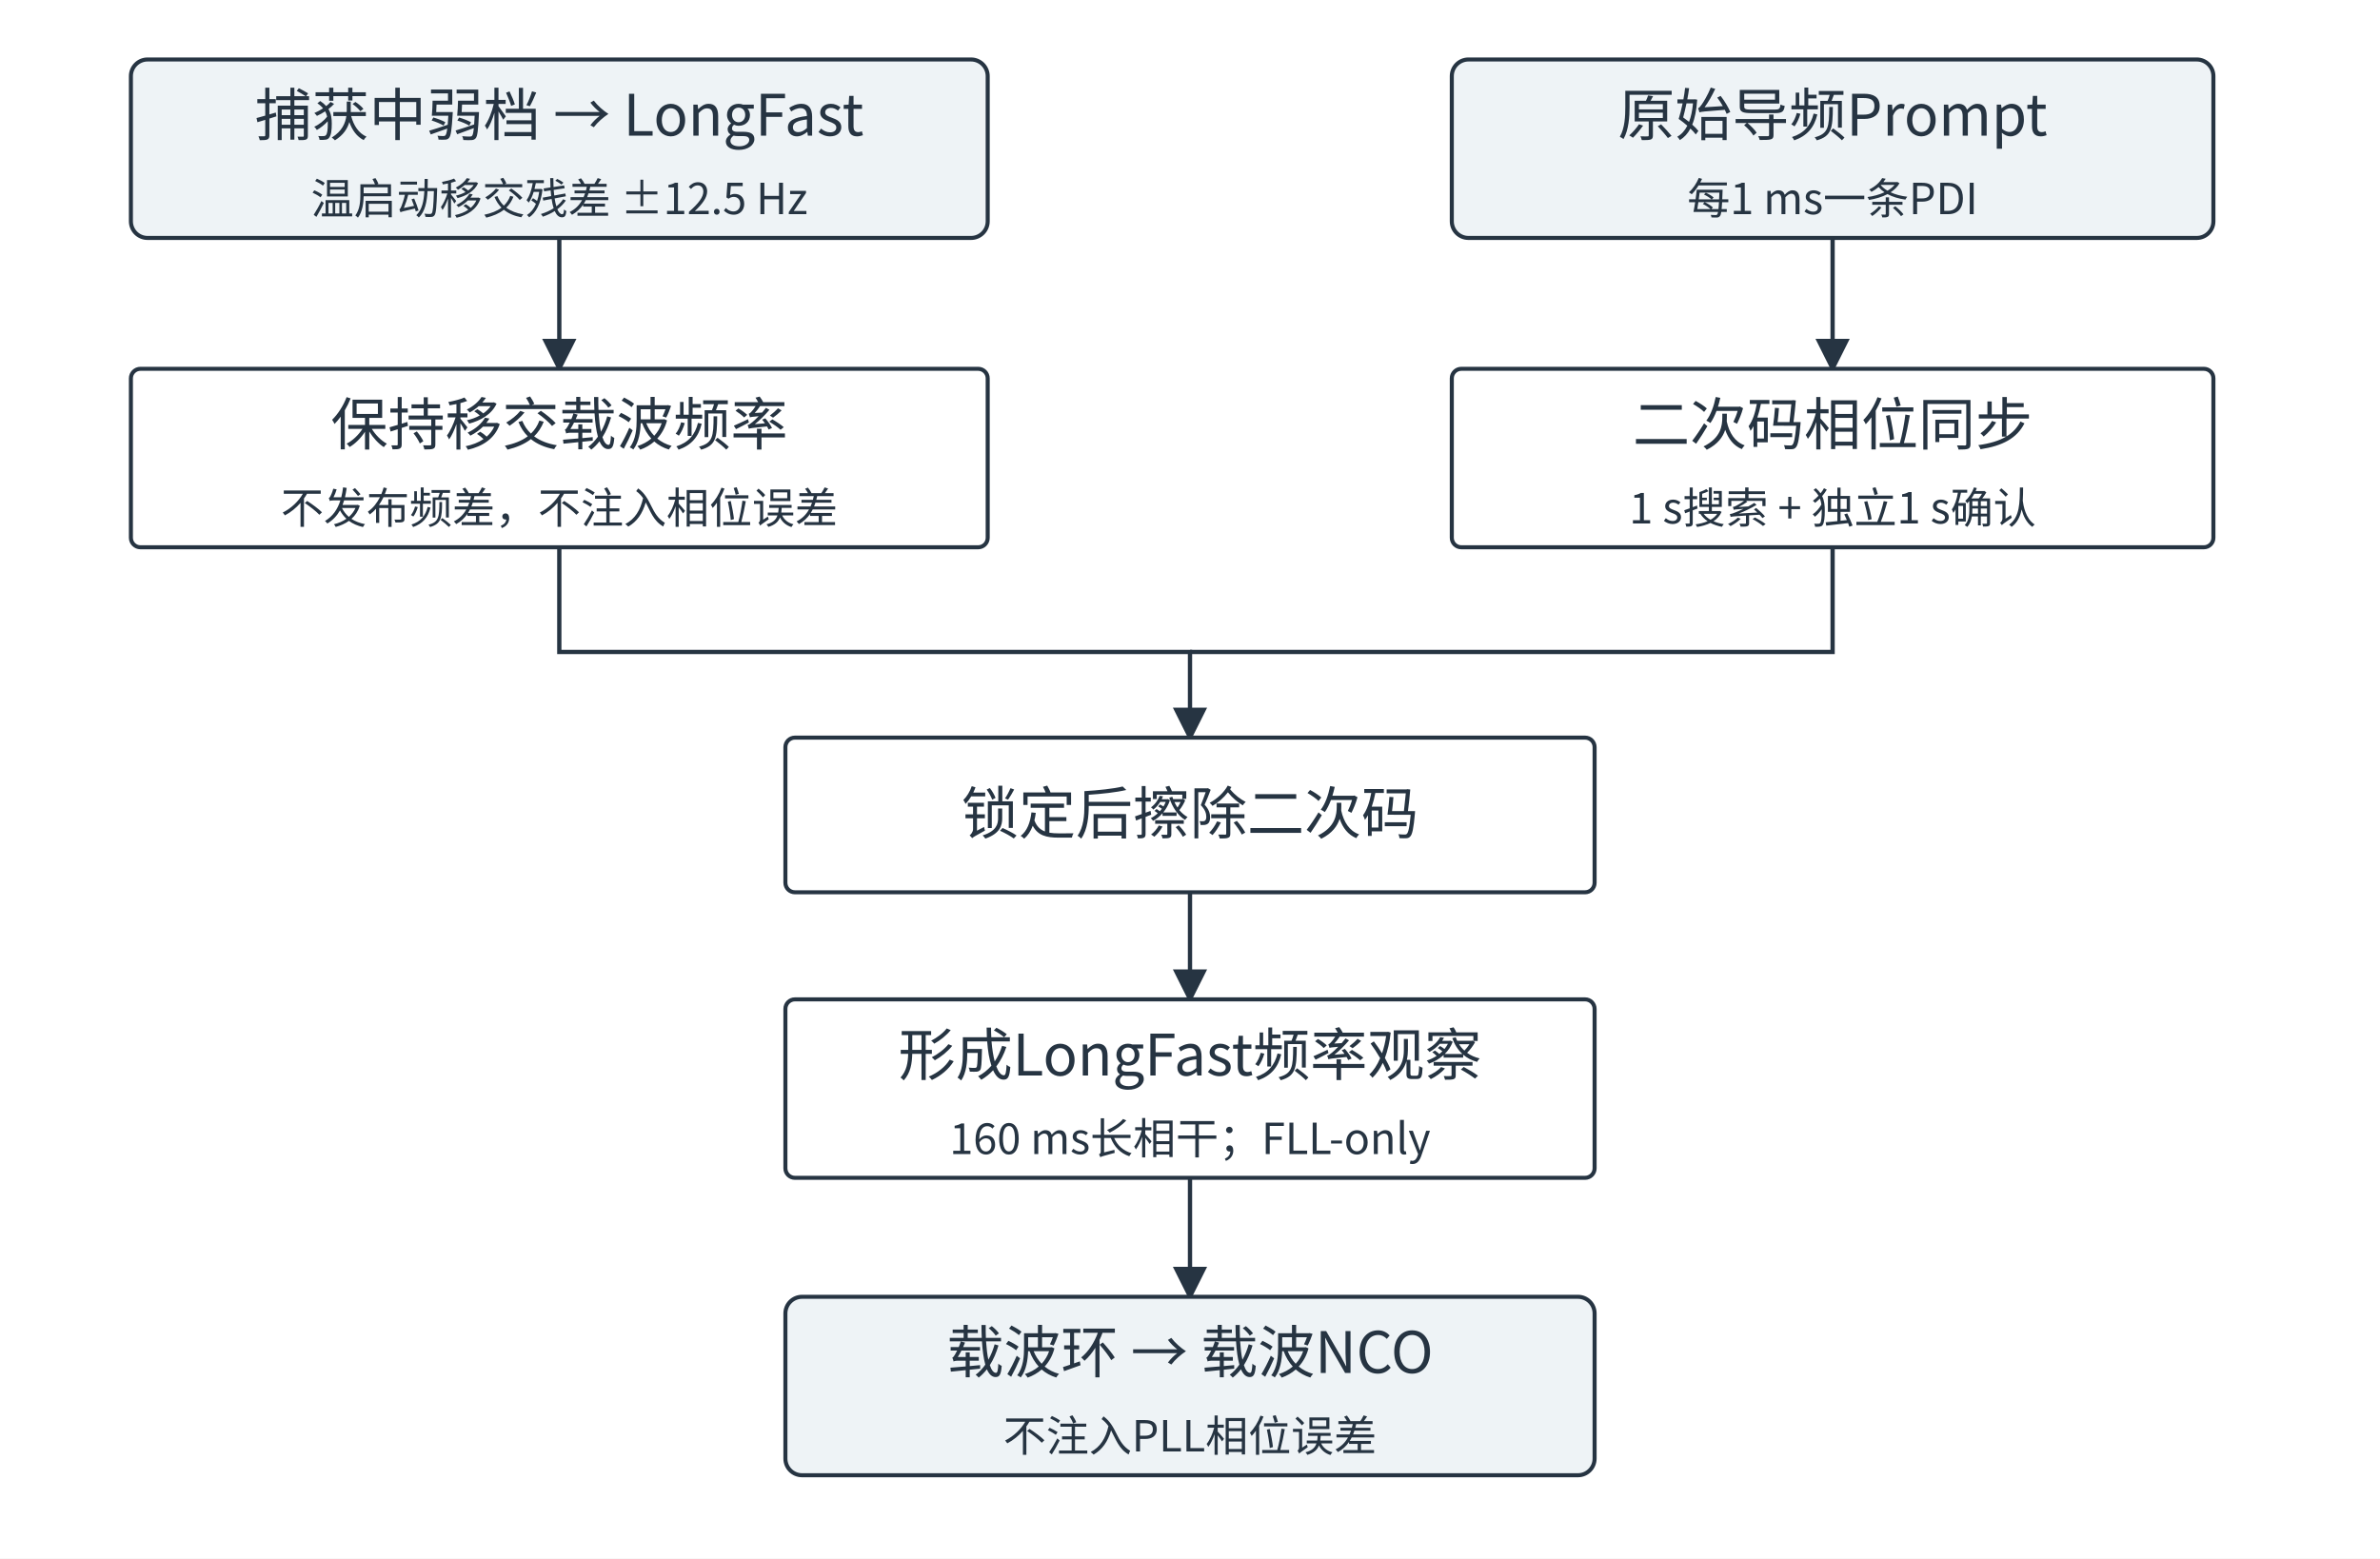
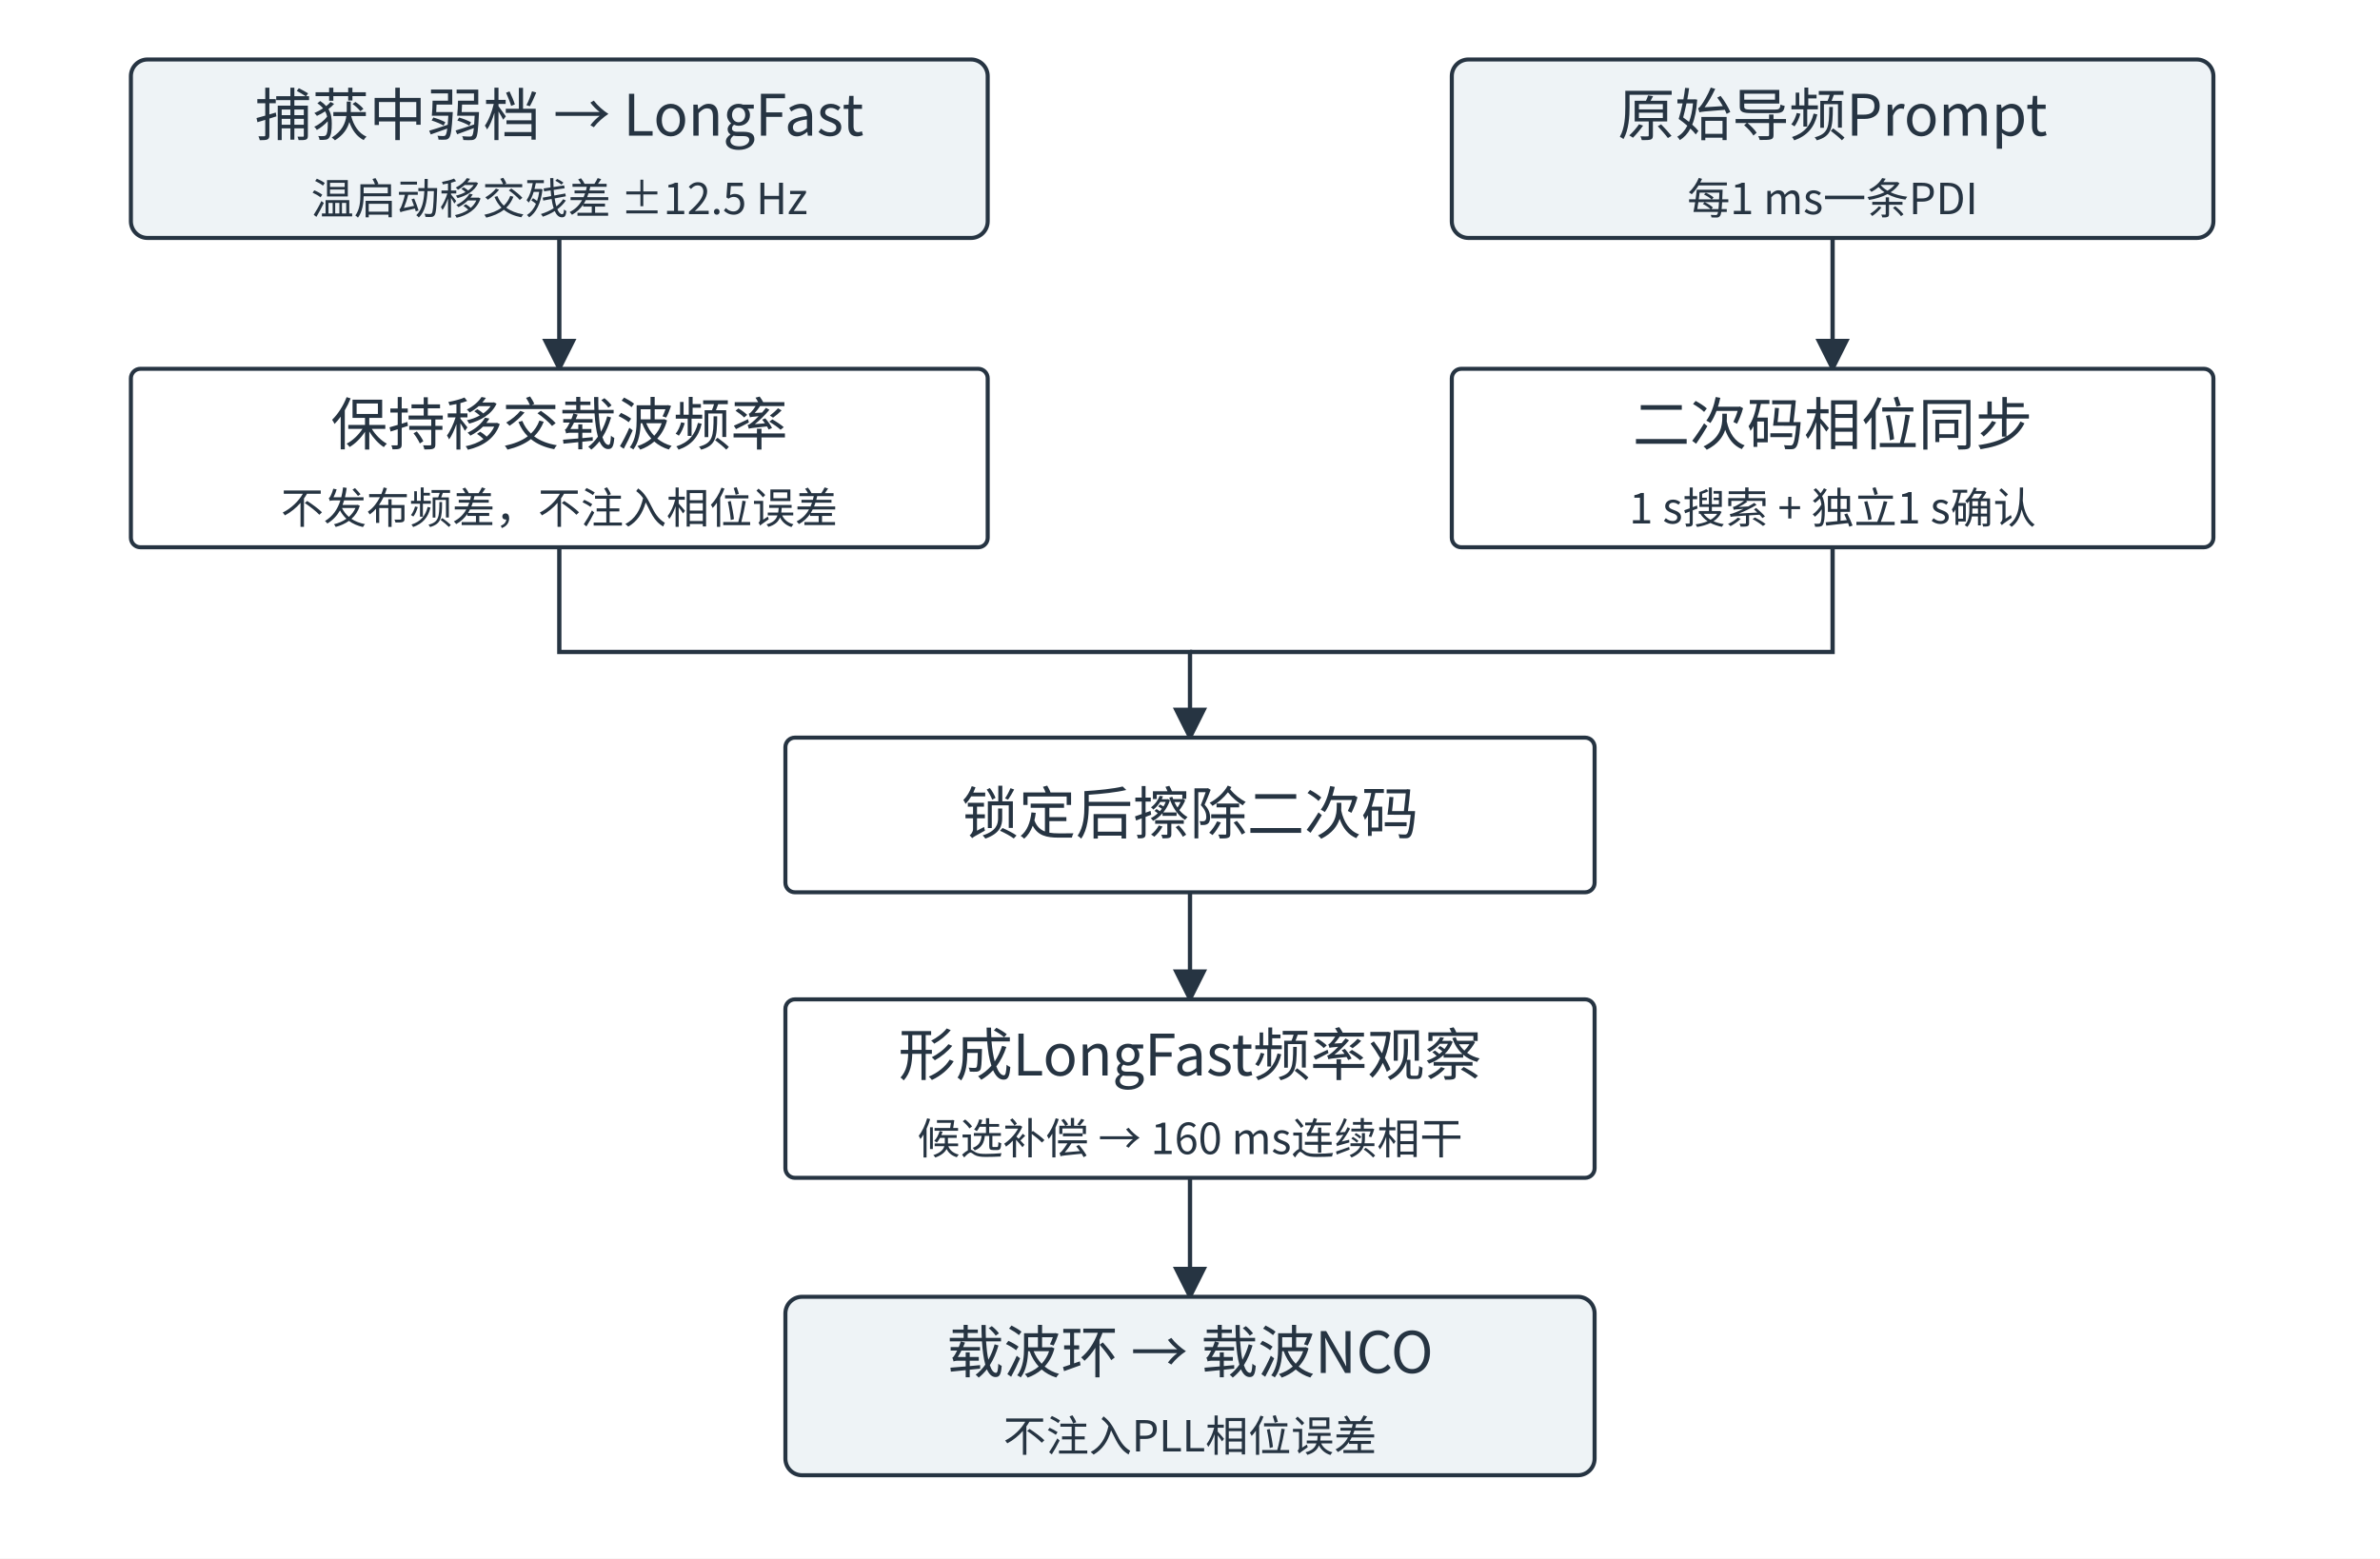
<svg xmlns="http://www.w3.org/2000/svg" width="1000" height="655" viewBox="0 0 1000 655">
  <defs>
    <marker id="a" markerWidth="8" markerHeight="8" refX="7" refY="4" orient="auto">
      <path d="M0 0L8 4L0 8Z" fill="#263442" />
    </marker>
  </defs>
  <style>text{font-family:"Noto Sans CJK SC",sans-serif;fill:#263442;text-anchor:middle;font-size:24px}.small{font-size:18px}.head{font-size:21px;font-weight:600}.node{fill:white;stroke:#263442;stroke-width:1.7}.end{fill:#eef3f6;stroke:#263442;stroke-width:1.7}.arrow{fill:none;stroke:#263442;stroke-width:1.8;marker-end:url(#a)}.wire{fill:none;stroke:#263442;stroke-width:1.8}.dash{fill:none;stroke:#263442;stroke-width:1.8;stroke-dasharray:6 5;marker-end:url(#a)}</style>
  <rect width="1000" height="655" fill="white" />
  <rect x="55" y="25" width="360" height="75" rx="7" class="end" />
  <text x="235" y="57" class="">捕获中弱档 → LongFast</text>
  <text x="235" y="90" class="small">温启动移交残差 ±12.5 Hz</text>
  <rect x="610" y="25" width="320" height="75" rx="7" class="end" />
  <text x="770" y="57" class="">原始导频Prompt</text>
  <text x="770" y="90" class="small">每1 ms一条PDI</text>
  <path d="M235 100V155" class="arrow" />
  <rect x="55" y="155" width="360" height="75" rx="4" class="node" />
  <text x="235" y="187" class="">保持移交载波频率</text>
  <text x="235" y="220" class="small">不发布频差，不注入相位误差</text>
  <path d="M770 100V155" class="arrow" />
  <rect x="610" y="155" width="320" height="75" rx="4" class="node" />
  <text x="770" y="187" class="">二次码相位同步</text>
  <text x="770" y="220" class="small">1 s搜索 + 独立1 s确认</text>
  <path d="M235 230V274H500V310" class="arrow" />
  <path d="M770 230V274H500" class="wire" />
  <rect x="330" y="310" width="340" height="65" rx="4" class="node" />
  <text x="500" y="350.5" class="">锁定后擦除二次码</text>
  <path d="M500 375V420" class="arrow" />
  <rect x="330" y="420" width="340" height="75" rx="4" class="node" />
  <text x="500" y="452" class="">形成LongFast频率观察</text>
-   <text x="500" y="485" class="small">160 ms长相干；FLL-only</text>
+   <text x="500" y="485" class="small">候选补偿 → 160 ms连续相干</text>
  <path d="M500 495V545" class="arrow" />
  <rect x="330" y="545" width="340" height="75" rx="7" class="end" />
  <text x="500" y="577" class="">载波环 → 载波NCO</text>
  <text x="500" y="610" class="small">不注入PLL相位误差</text>
</svg>
